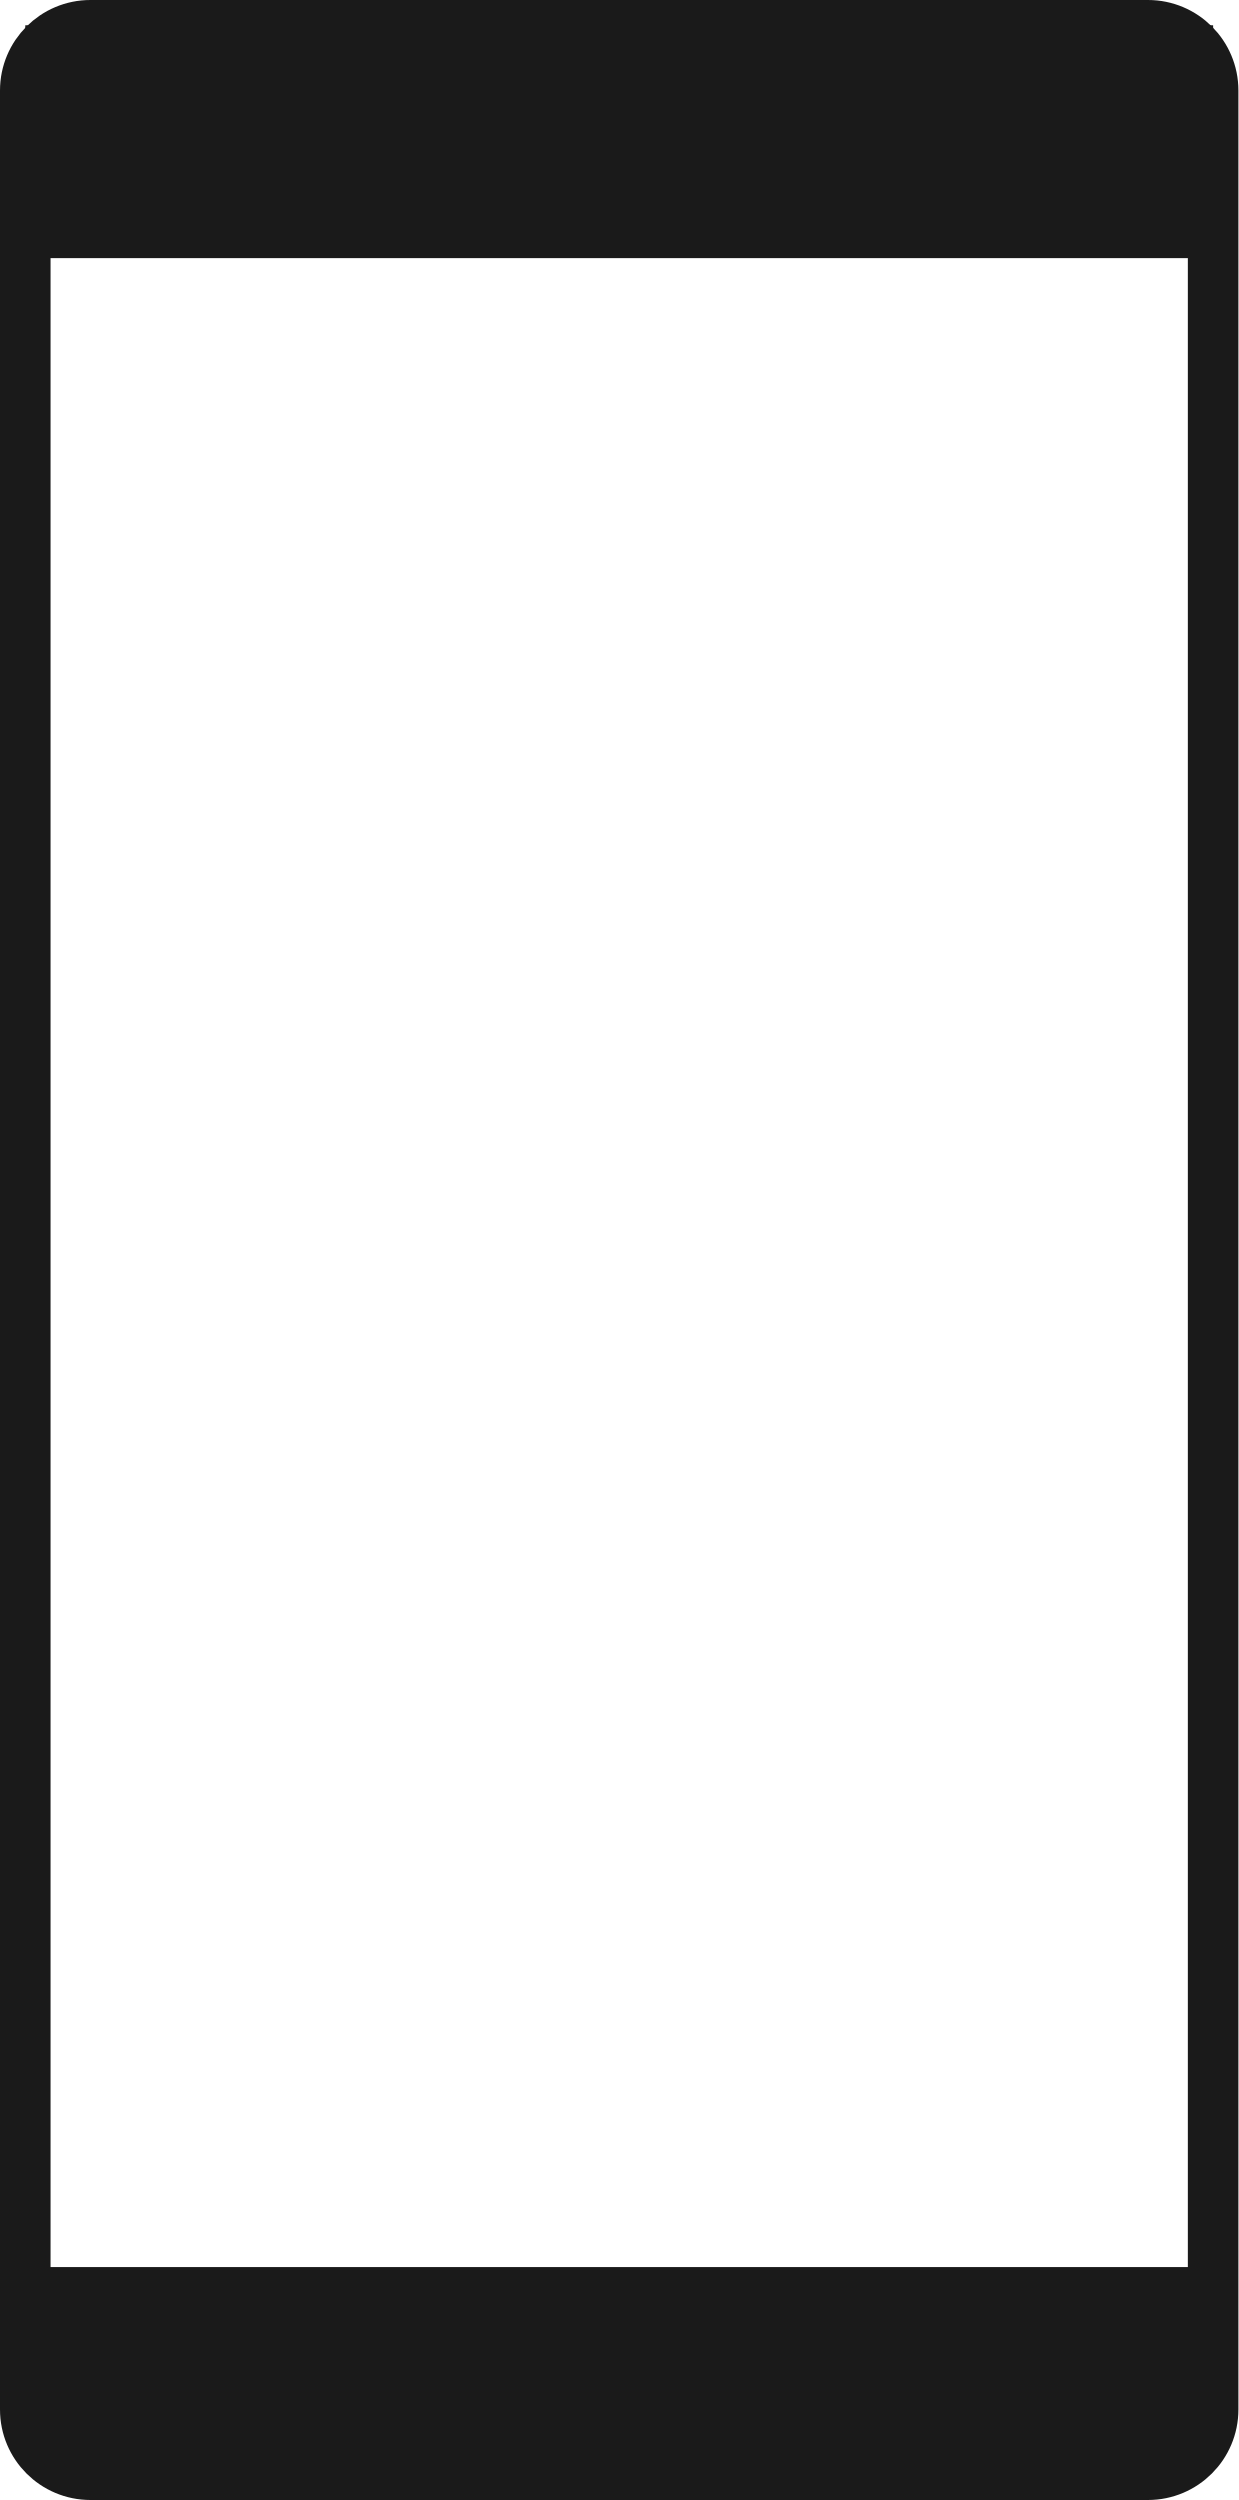
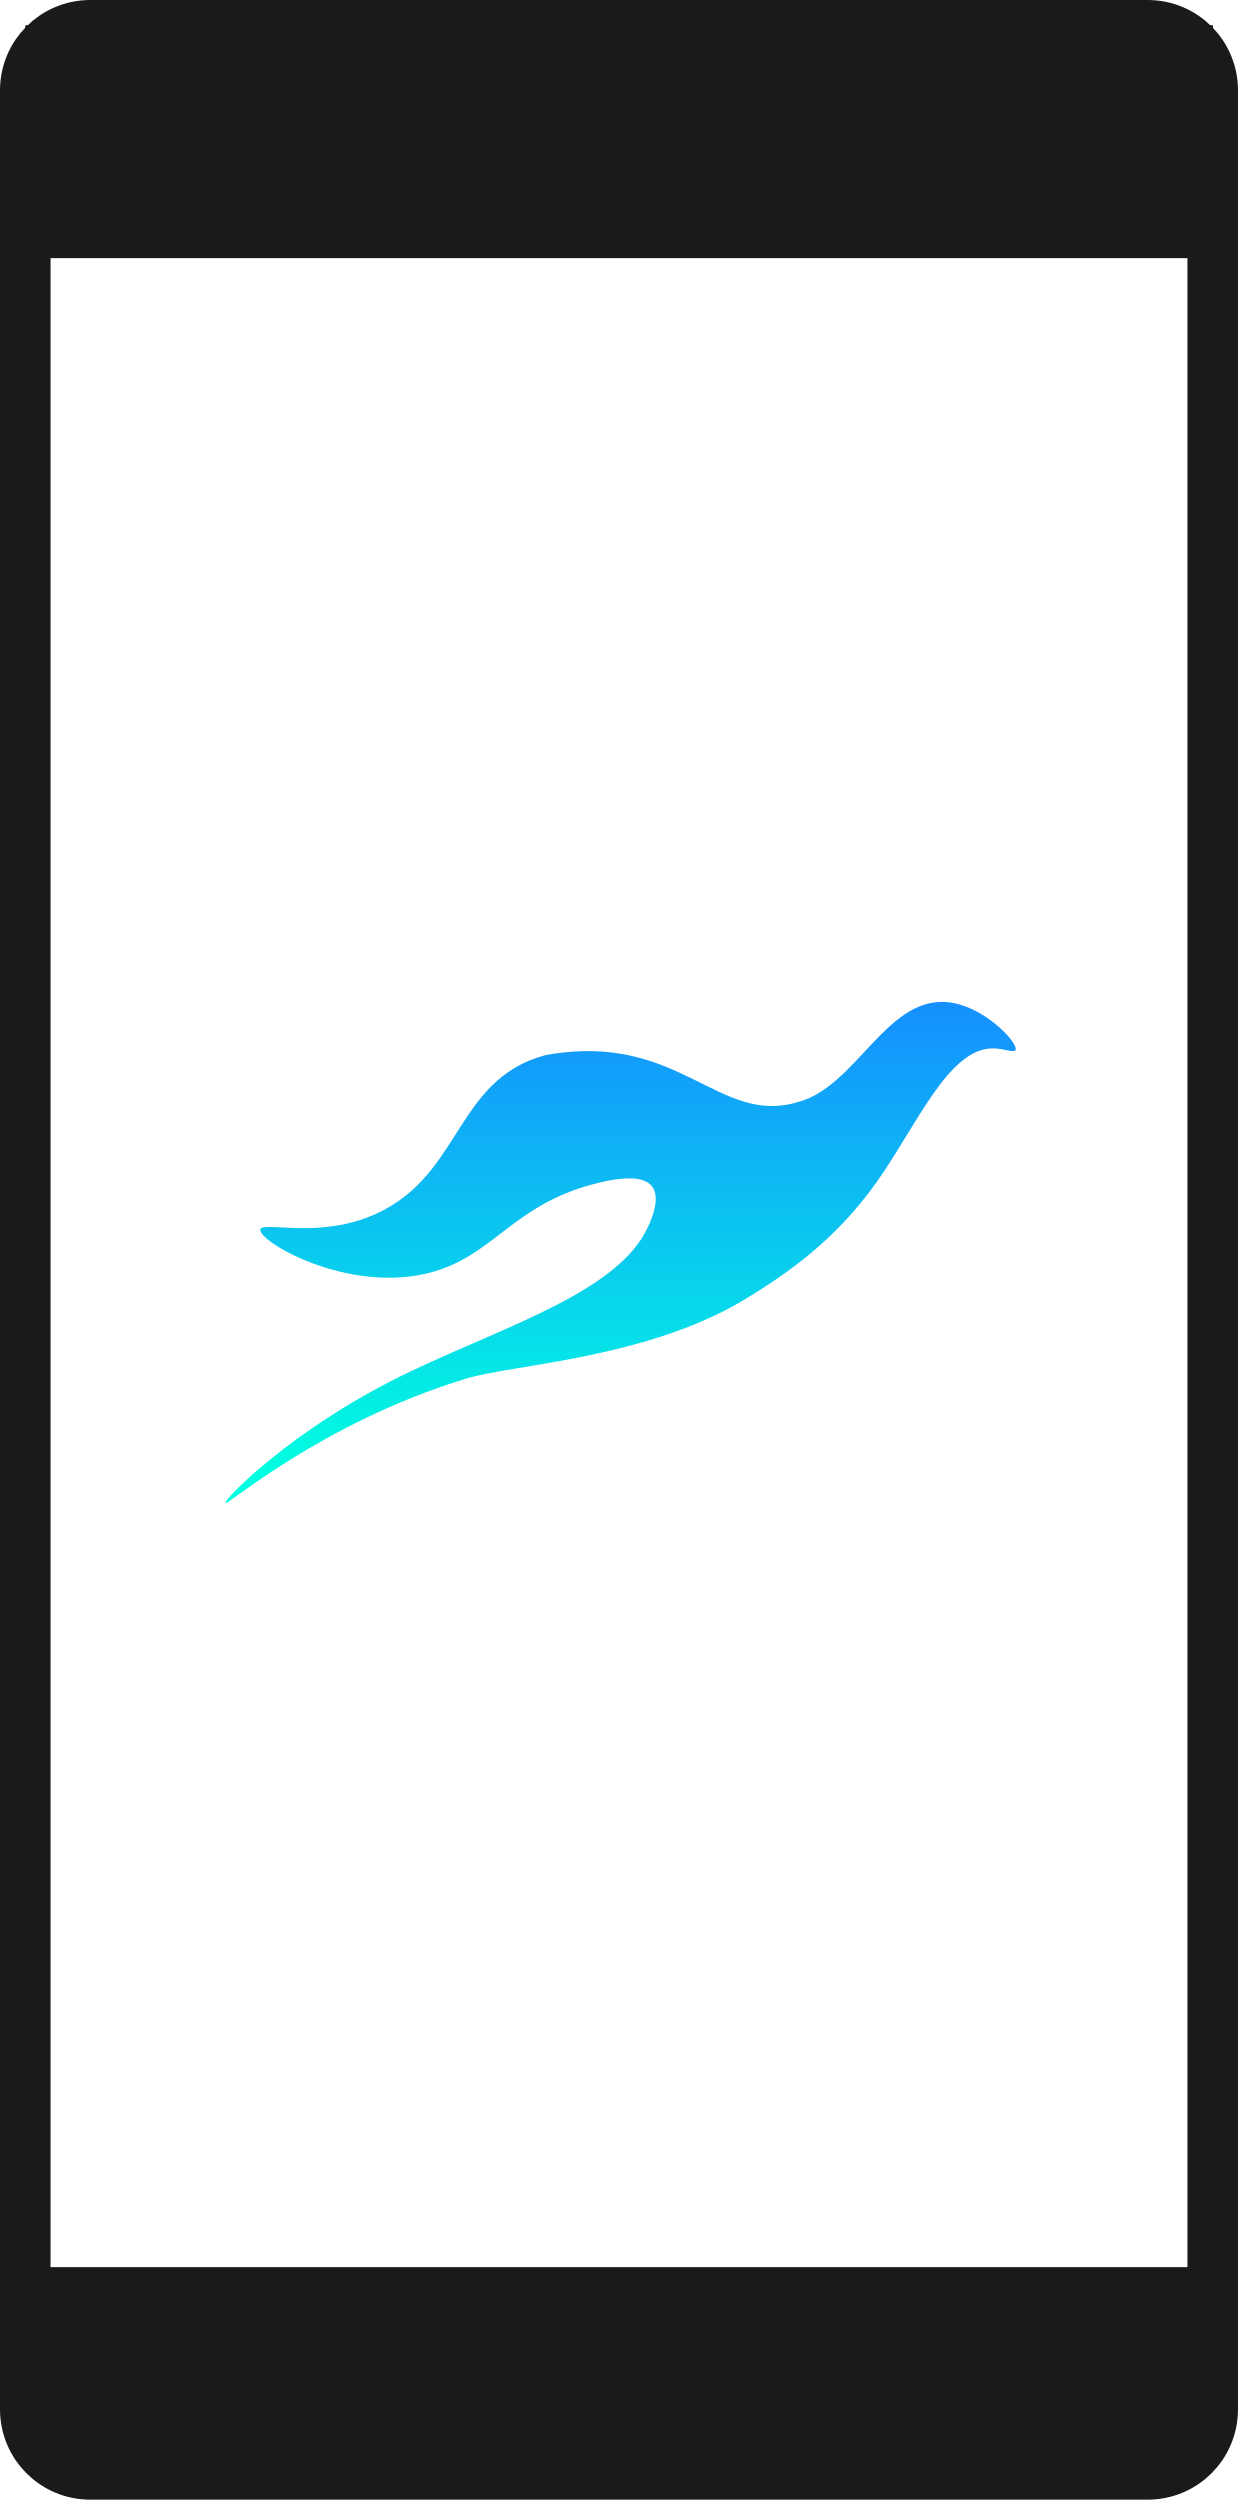
- <svg xmlns="http://www.w3.org/2000/svg" id="Layer_1" data-name="Layer 1" viewBox="0 0 391.92 791.18">
-   <defs>
-     <style>.cls-1{fill:#1a1a1a;}.cls-2{fill:none;stroke:#1a1a1a;stroke-miterlimit:10;stroke-width:16px;}</style>
-   </defs>
-   <rect class="cls-1" x="8" y="8" width="375.92" height="73.69" />
-   <path class="cls-1" d="M349.54,833.28H668.88A31.08,31.08,0,0,1,700,864.35V900.2a0,0,0,0,1,0,0H324a0,0,0,0,1,0,0V858.78A25.5,25.5,0,0,1,349.54,833.28Z" transform="translate(707.96 1617.67) rotate(-180)" />
-   <rect class="cls-2" x="8" y="8" width="375.92" height="775.18" rx="20.64" />
+ <svg xmlns="http://www.w3.org/2000/svg" version="1.1" id="Layer_1" x="0px" y="0px" viewBox="0 0 391.9 791.2" style="enable-background:new 0 0 391.9 791.2;" xml:space="preserve">
+   <style type="text/css">
+ 	.st0{fill:#1A1A1A;}
+ 	.st1{fill:none;stroke:#1A1A1A;stroke-width:16;stroke-miterlimit:10;}
+ 	.st2{fill-rule:evenodd;clip-rule:evenodd;fill:url(#SVGID_1_);}
+ </style>
+   <rect x="8" y="8" class="st0" width="375.9" height="73.7" />
+   <path class="st0" d="M358.4,784.4H39.1c-17.2,0-31.1-13.9-31.1-31l0,0v-35.9l0,0h376l0,0v41.4C384,773,372.5,784.4,358.4,784.4  L358.4,784.4z" />
+   <path class="st1" d="M28.6,8h334.6c11.4,0,20.6,9.2,20.6,20.6v733.9c0,11.4-9.2,20.6-20.6,20.6H28.6c-11.4,0-20.6-9.2-20.6-20.6  V28.6C8,17.2,17.2,8,28.6,8z" />
+   <linearGradient id="SVGID_1_" gradientUnits="userSpaceOnUse" x1="196.295" y1="476.94" x2="196.295" y2="318.298" gradientTransform="matrix(1 0 0 -1 0 794)">
+     <stop offset="0" style="stop-color:#158FFF" />
+     <stop offset="0.943" style="stop-color:#00FFE0" />
+   </linearGradient>
+   <path class="st2" d="M206.3,375.4c2.9,3.7-0.1,10.4-1.1,12.6c-8.9,20.3-43.9,31.2-74.6,45.7c-37.5,17.7-60,41.1-59.3,42  s30.2-25.3,76.2-39.4c14.7-4.5,57.9-6.3,89.1-25.6c12.5-7.7,27.5-17.9,40.7-36.4c12.8-18,23-43,37.3-42.5c3.3,0.1,6.3,1.5,6.8,0.5  c1.1-2.1-10.6-14.8-22.6-15.2c-18.5-0.7-28,26.4-45.7,31.5c-25.7,8.3-37.8-22.4-80.4-14.7c-29.7,7.9-26.2,40-56.7,51.5  c-16.7,6.3-33.1,1.1-33.6,3.7c-0.8,4,30.4,22,57.2,12.6c17.7-6.2,24.2-21.1,49.6-27.3C200.5,371.6,204.6,373.3,206.3,375.4z" />
</svg>
